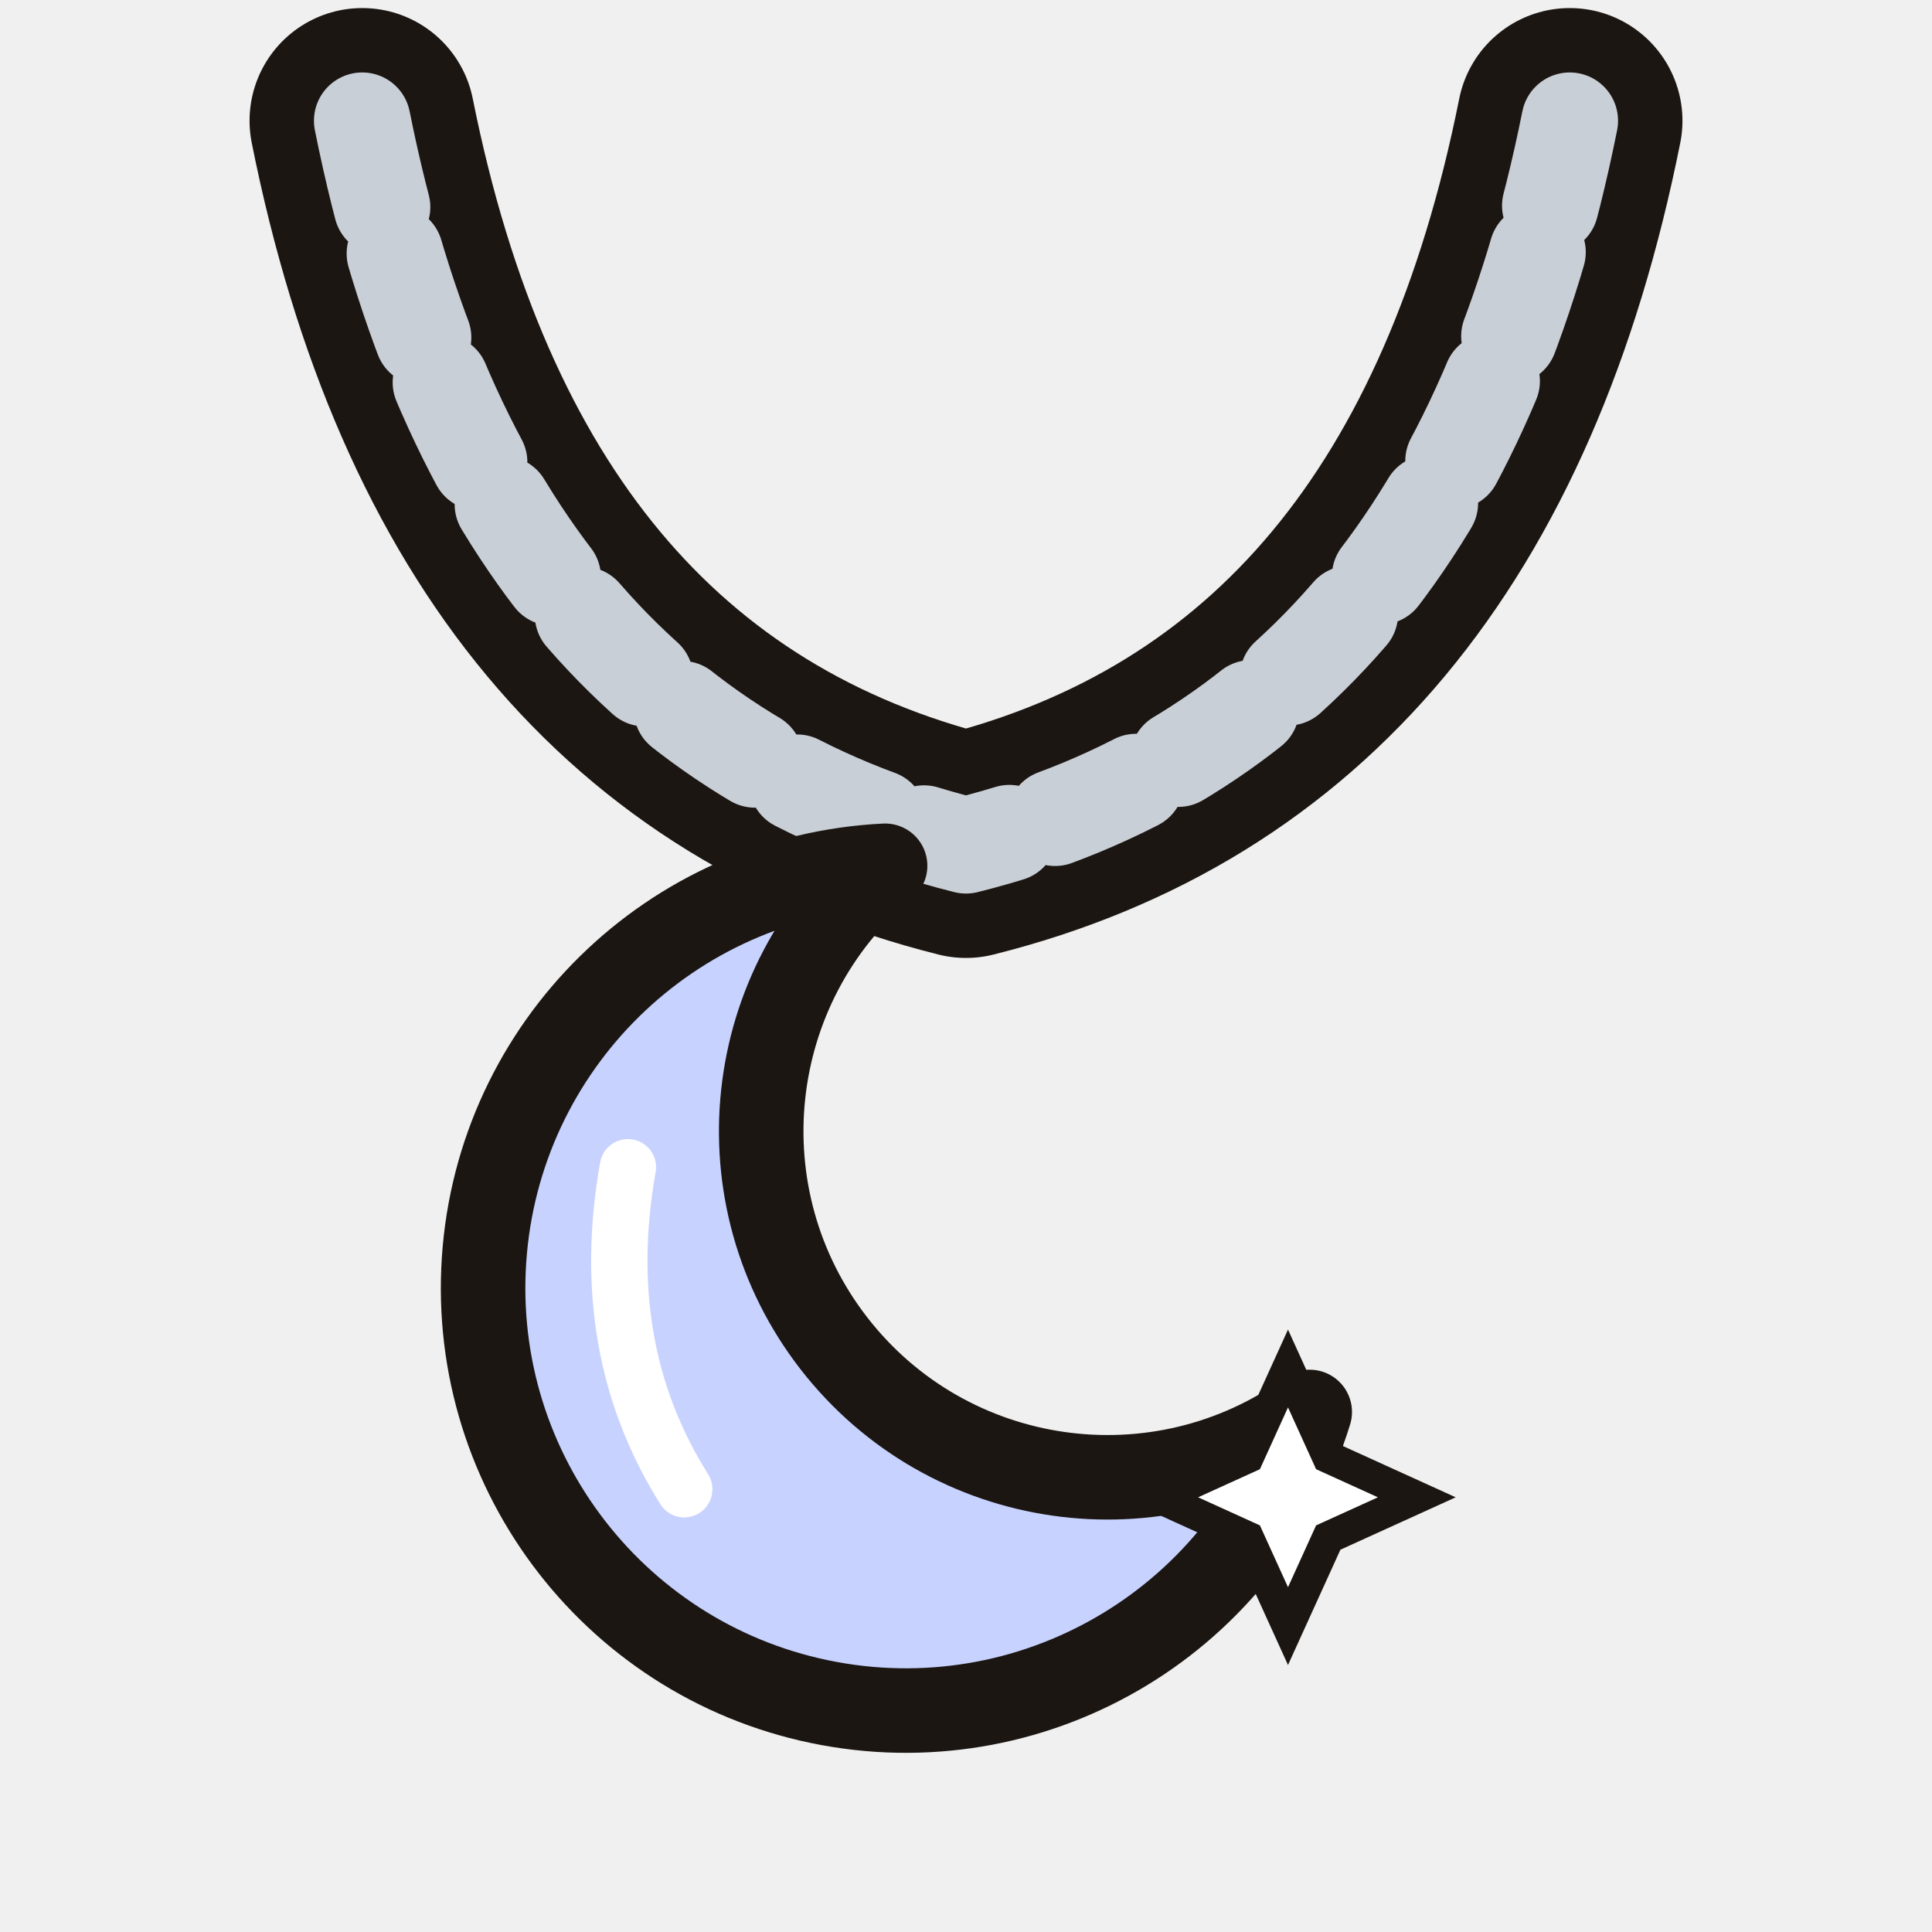
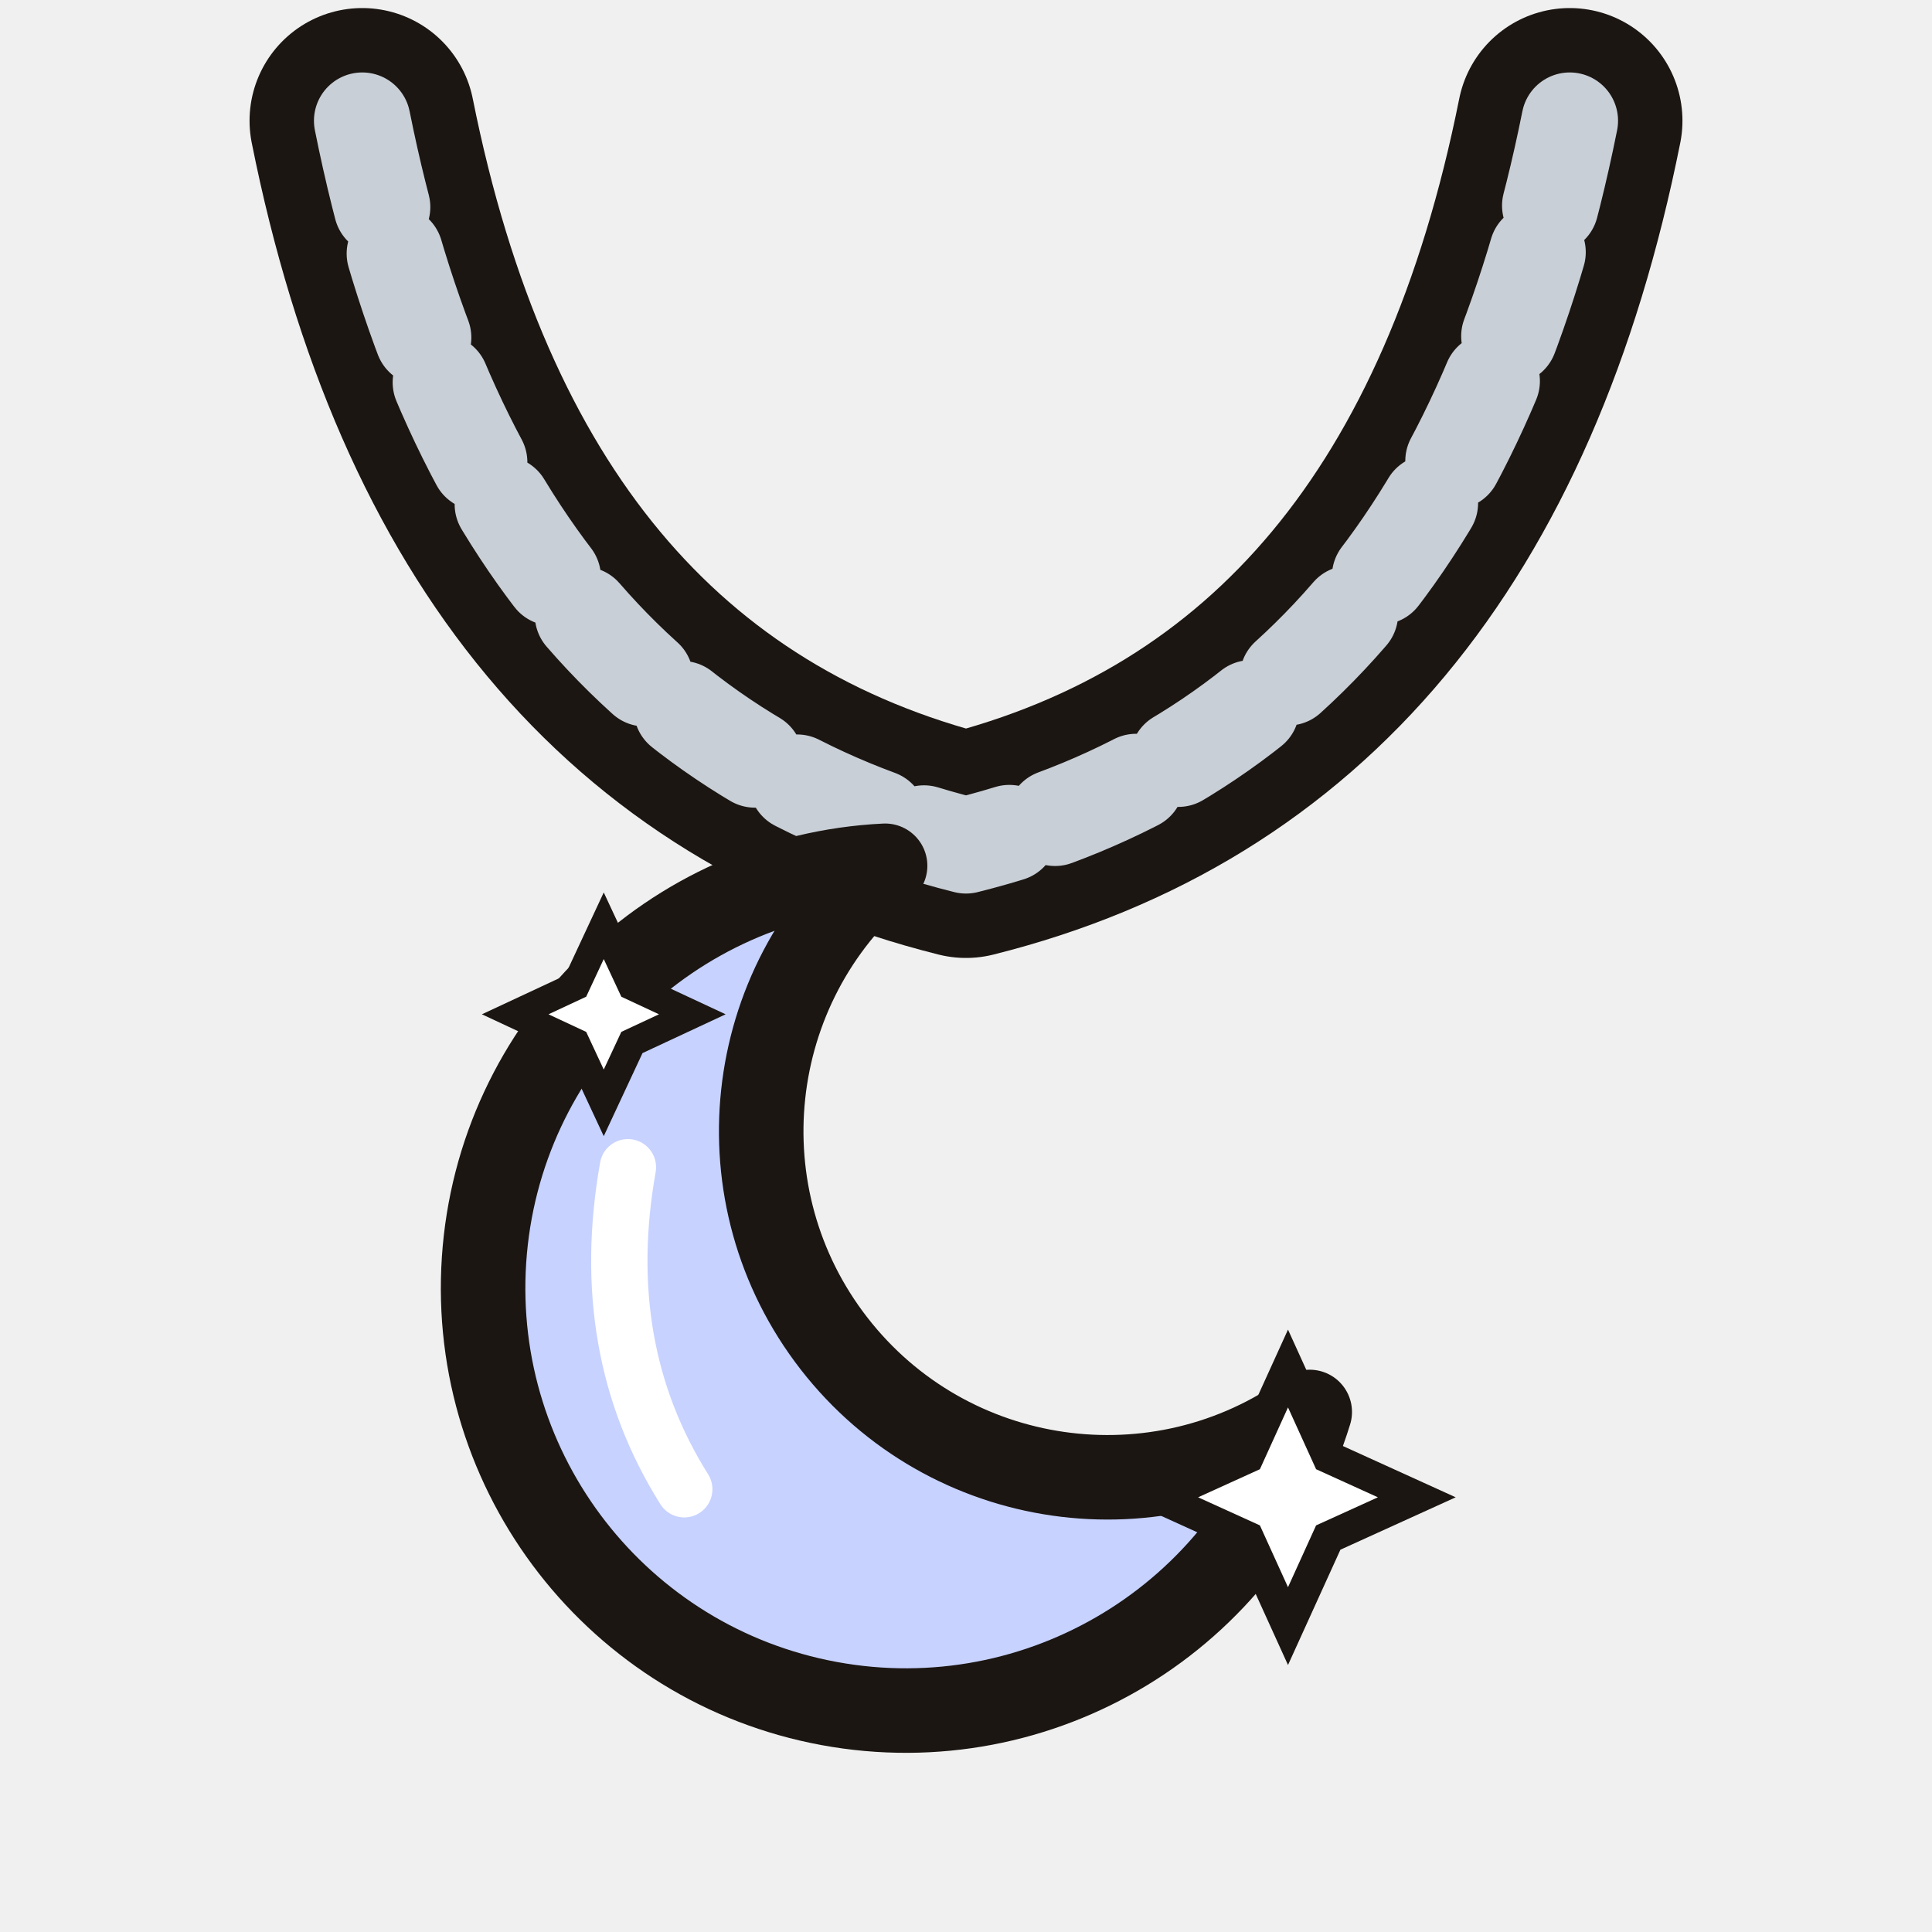
<svg xmlns="http://www.w3.org/2000/svg" width="256" height="256" viewBox="0 0 48 48">
  <path d="M9 3 Q12 18 24 21 Q36 18 39 3" fill="none" stroke="#1b1612" stroke-width="5.6" stroke-linecap="round" stroke-linejoin="round" />
  <path d="M9 3 Q12 18 24 21 Q36 18 39 3" fill="none" stroke="#c9cfd6" stroke-width="2.4" stroke-linecap="round" stroke-linejoin="round" stroke-dasharray="2.2 1.2" />
  <path d="M21.99 21.51 A10.5 10.5 0 1 0 32.54 35.08 A8.6 8.6 0 0 1 21.99 21.51 Z" fill="#c7d2ff" stroke="#1b1612" stroke-width="2.1" stroke-linejoin="round" />
  <path d="M15.6 29 Q14.8 33.5 17 37" fill="none" stroke="#fff" stroke-width="1.4" stroke-linecap="round" />
  <path d="M32 34 l1 2.2 l2.2 1 l-2.2 1 l-1 2.2 l-1 -2.2 l-2.2 -1 l2.2 -1 Z" fill="#fff" stroke="#1b1612" stroke-width=".8" />
+   <path d="M15 23 l.7 1.5 l1.5 .7 l-1.5 .7 l-.7 1.5 l-.7 -1.5 l-1.5 -.7 l1.5 -.7 Z" fill="#fff" stroke="#1b1612" stroke-width=".7" />
</svg>
